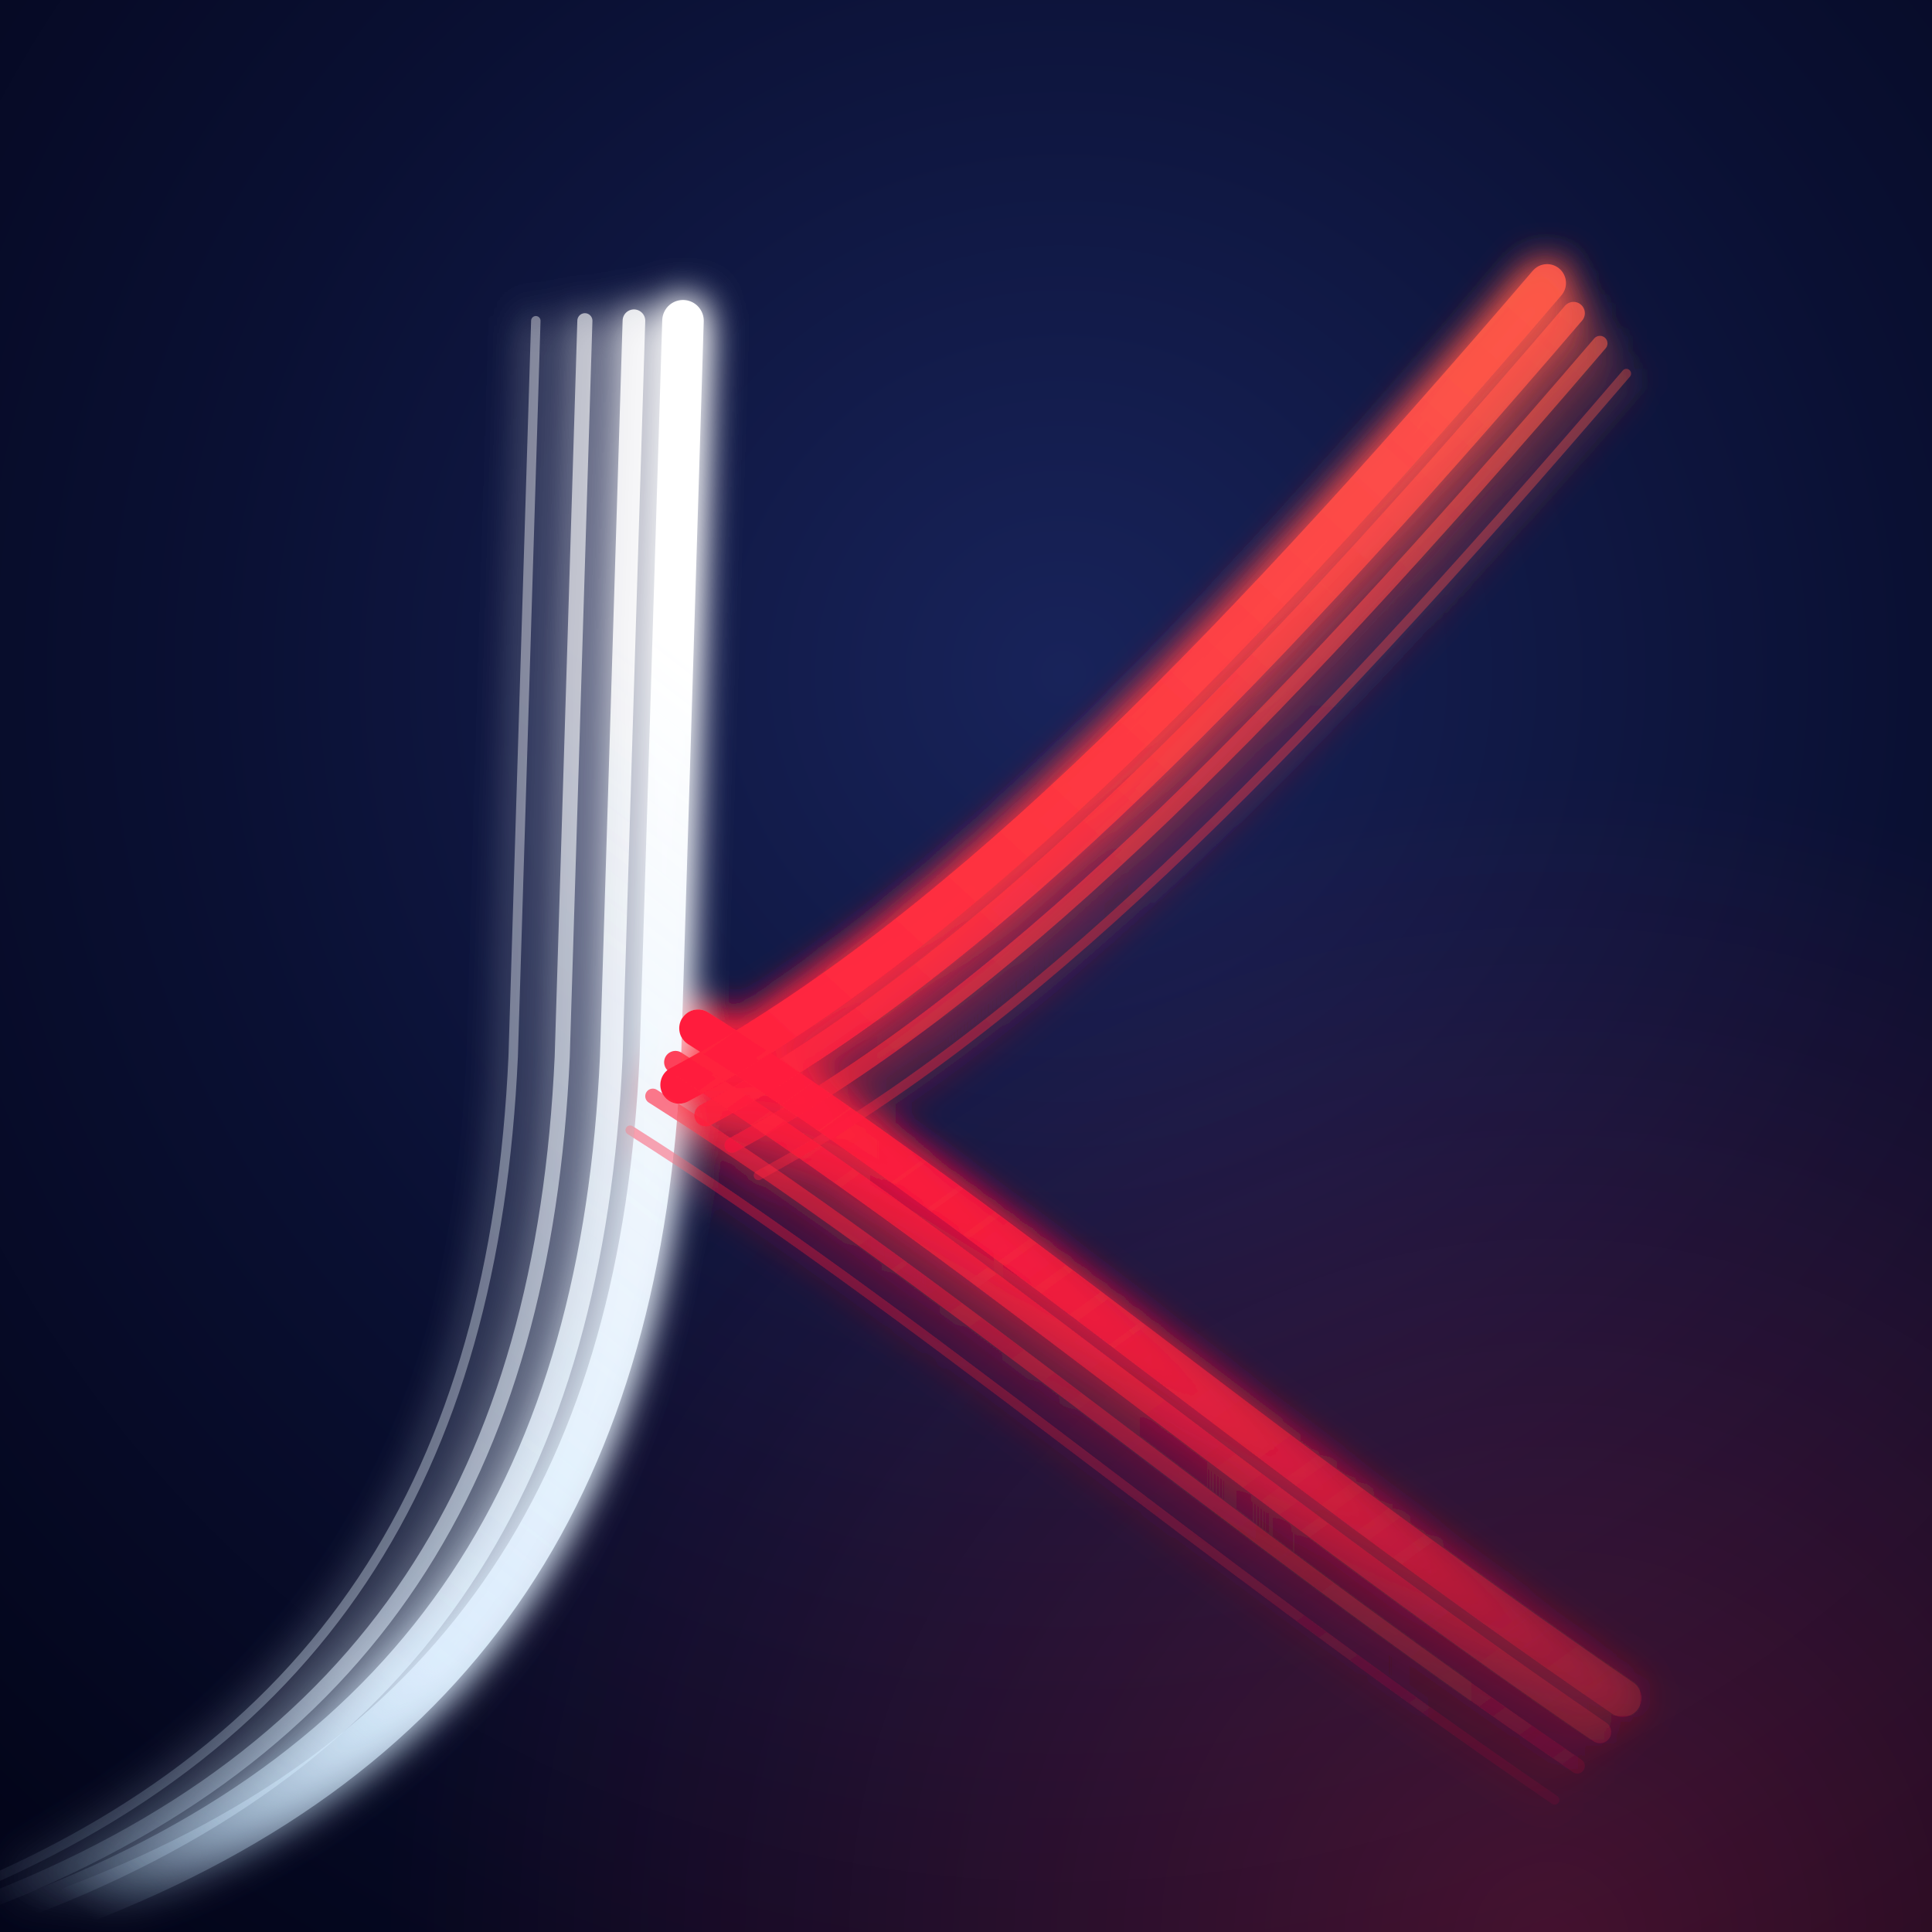
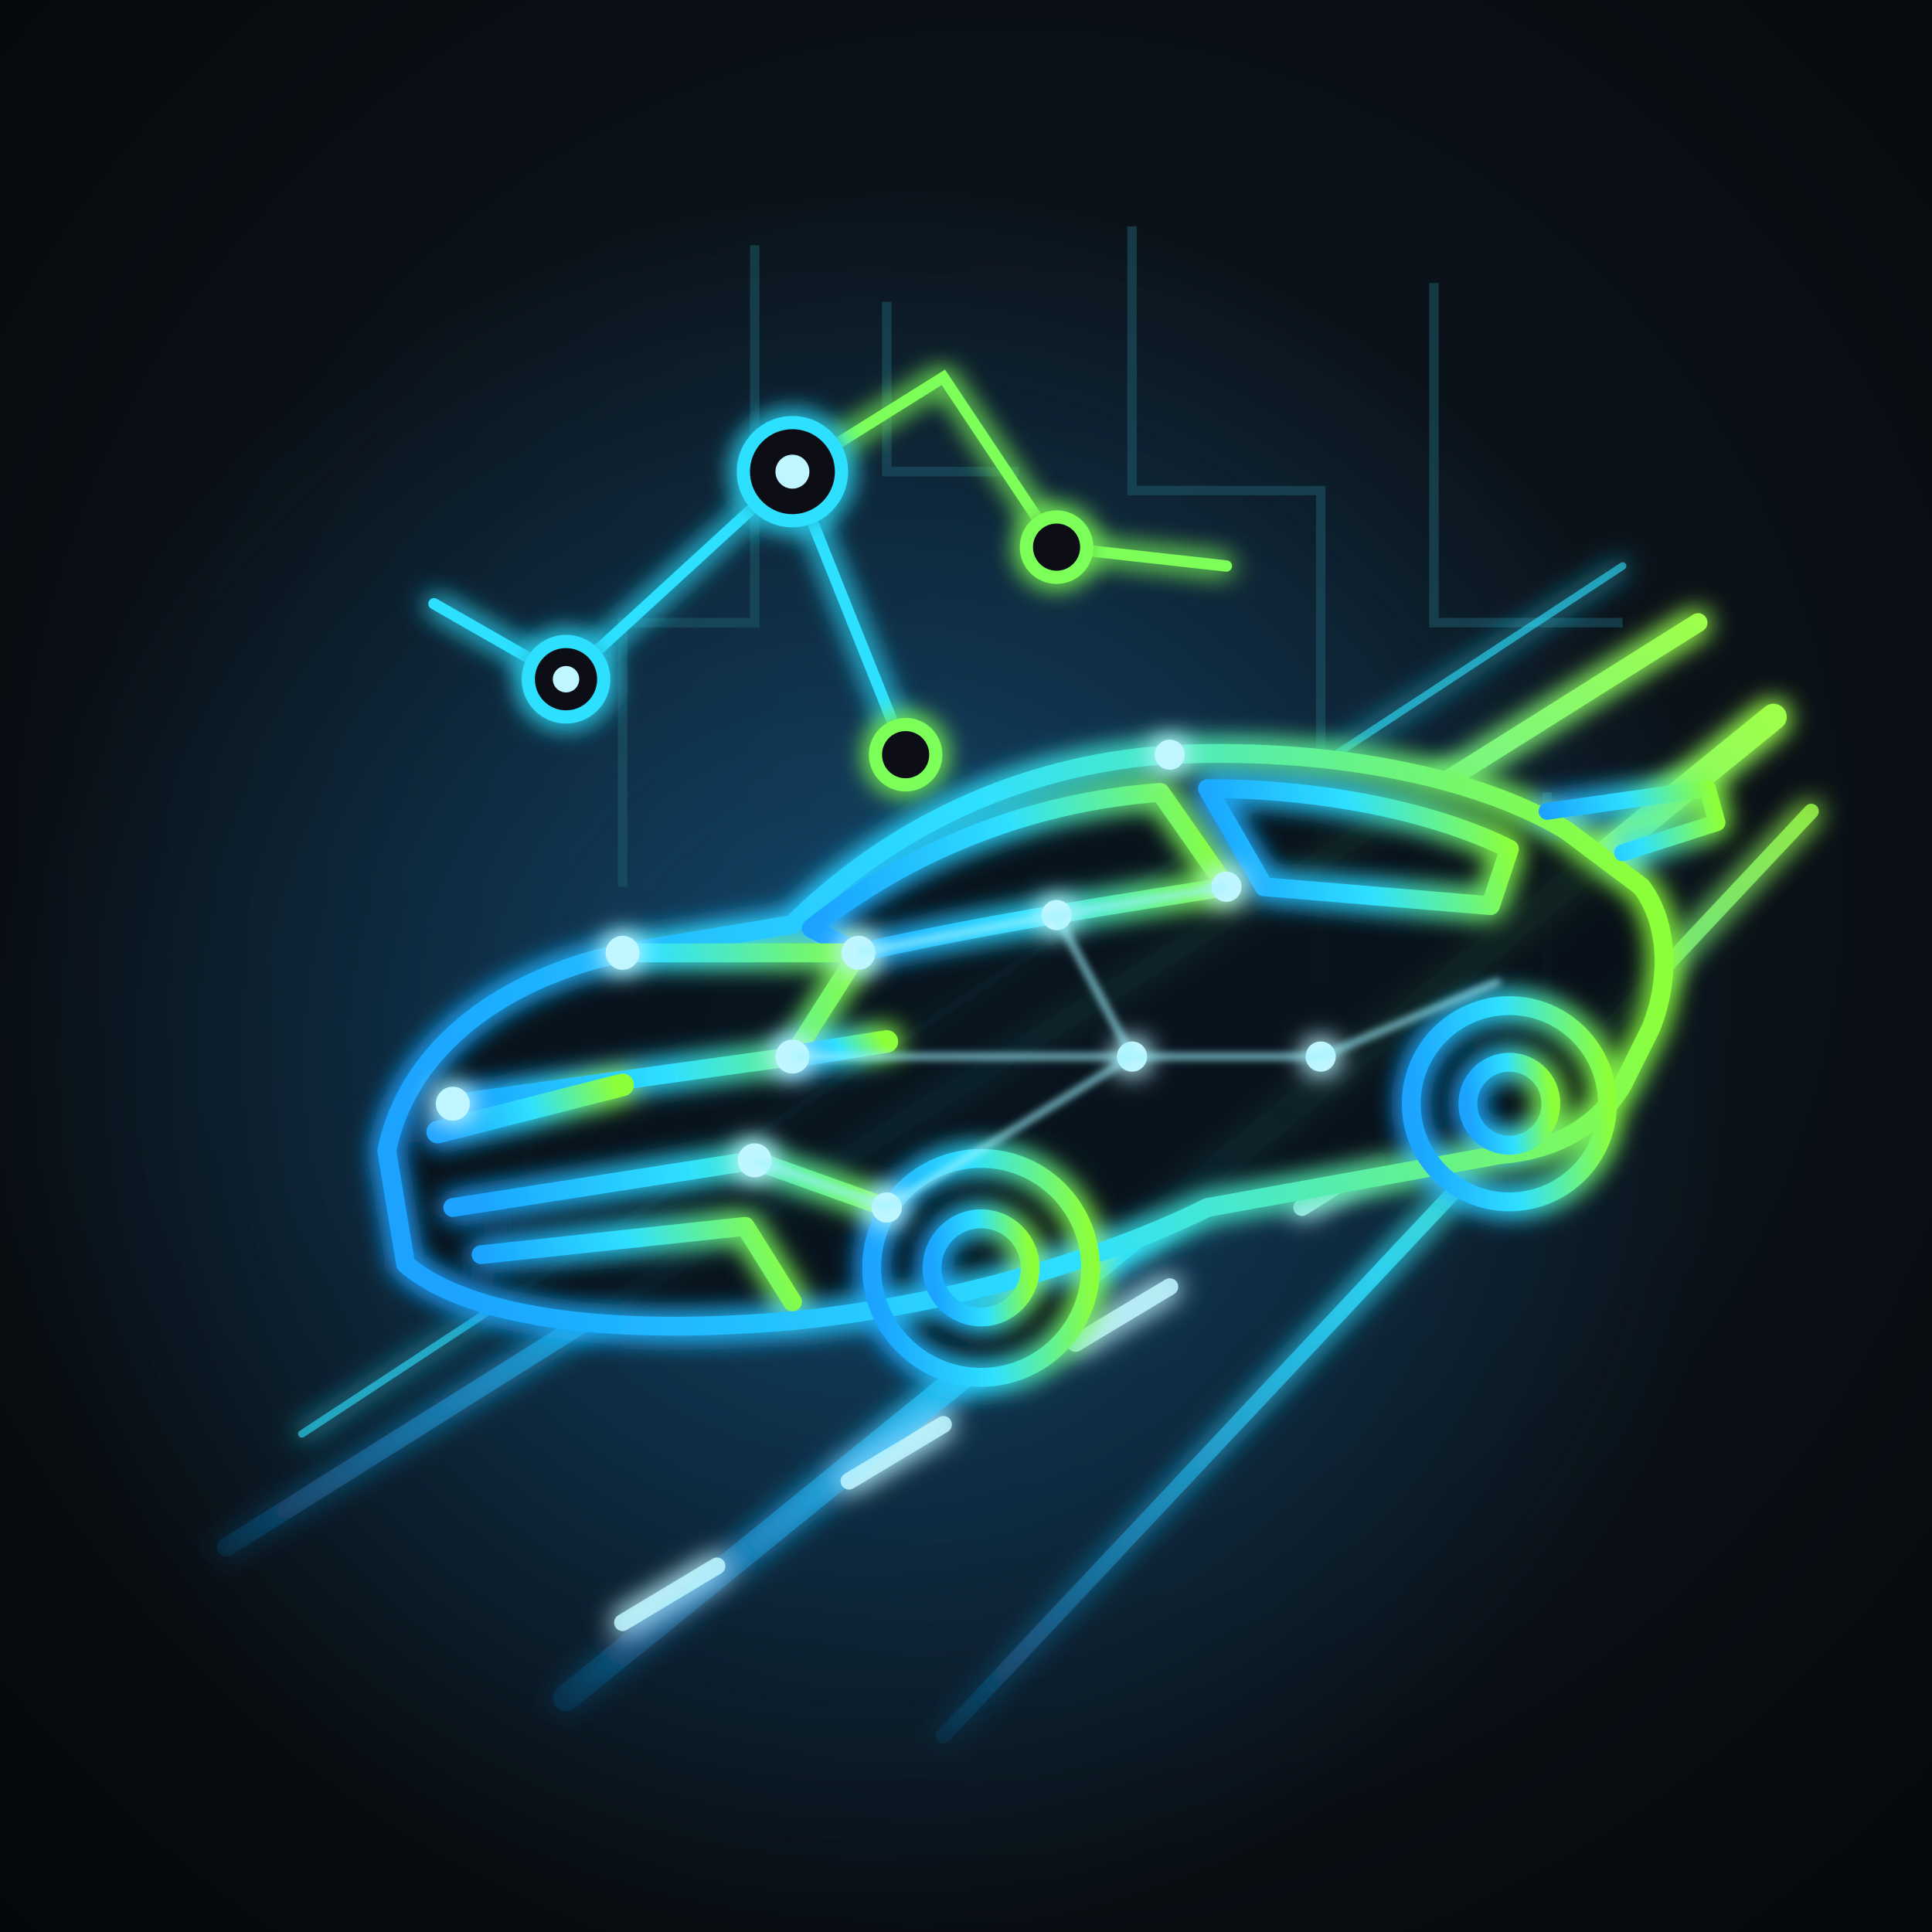
<svg xmlns="http://www.w3.org/2000/svg" viewBox="0 0 1024 1024" width="1024" height="1024">
  <defs>
-     <radialGradient id="bg" cx="55%" cy="35%" r="80%">
-       <stop offset="0" stop-color="#18235a" />
-       <stop offset="0.55" stop-color="#0a1033" />
-       <stop offset="1" stop-color="#03051a" />
+     <radialGradient id="bg" cx="52%" cy="45%" r="75%">
+       <stop offset="0" stop-color="#0f1b26" />
+       <stop offset="0.6" stop-color="#0a1016" />
+       <stop offset="1" stop-color="#05080b" />
    </radialGradient>
-     <linearGradient id="w" x1="0" y1="1" x2="0.3" y2="0">
-       <stop offset="0" stop-color="#bfe3ff" stop-opacity="0" />
-       <stop offset="0.3" stop-color="#dff0ff" stop-opacity="0.85" />
-       <stop offset="1" stop-color="#ffffff" />
+     <linearGradient id="car" x1="0" y1="0.5" x2="1" y2="0.4">
+       <stop offset="0" stop-color="#1aa3ff" />
+       <stop offset="0.5" stop-color="#2fe0ff" />
+       <stop offset="1" stop-color="#8cff3a" />
    </linearGradient>
-     <linearGradient id="r" x1="0" y1="1" x2="1" y2="0">
-       <stop offset="0" stop-color="#ff1f3d" />
-       <stop offset="1" stop-color="#ff5a4a" stop-opacity="0.9" />
+     <linearGradient id="road" x1="0" y1="1" x2="1" y2="0">
+       <stop offset="0" stop-color="#1aa3ff" stop-opacity="0.1" />
+       <stop offset="0.5" stop-color="#2fe0ff" />
+       <stop offset="1" stop-color="#9dff4a" />
    </linearGradient>
-     <linearGradient id="r2" x1="0" y1="0" x2="1" y2="1">
-       <stop offset="0" stop-color="#ff1f3d" />
-       <stop offset="1" stop-color="#ff1f3d" stop-opacity="0.2" />
-     </linearGradient>
-     <radialGradient id="city" cx="80%" cy="100%" r="60%">
-       <stop offset="0" stop-color="#ff2d55" stop-opacity="0.25" />
-       <stop offset="1" stop-color="#ff2d55" stop-opacity="0" />
+     <radialGradient id="halo" cx="45%" cy="55%" r="45%">
+       <stop offset="0" stop-color="#1aa3ff" stop-opacity="0.35" />
+       <stop offset="1" stop-color="#1aa3ff" stop-opacity="0" />
    </radialGradient>
    <filter id="glow" x="-30%" y="-30%" width="160%" height="160%">
-       <feGaussianBlur stdDeviation="10" result="b" />
+       <feGaussianBlur stdDeviation="7" result="b" />
      <feMerge>
        <feMergeNode in="b" />
        <feMergeNode in="b" />
        <feMergeNode in="SourceGraphic" />
      </feMerge>
    </filter>
+     <filter id="soft">
+       <feGaussianBlur stdDeviation="2" />
+     </filter>
  </defs>
  <rect width="1024" height="1024" fill="url(#bg)" />
-   <rect width="1024" height="1024" fill="url(#city)" />
+   <rect width="1024" height="1024" fill="url(#halo)" />
+   <g stroke="#1e5a6a" stroke-width="5" fill="none" opacity="0.55">
+     <path d="M 400 130 L 400 330 L 330 330 L 330 470" />
+     <path d="M 600 120 L 600 260 L 700 260 L 700 520" />
+     <path d="M 760 150 L 760 330 L 860 330" />
+     <path d="M 470 160 L 470 250 L 540 250" />
+     <path d="M 820 420 L 820 600" />
+     <path d="M 280 560 L 280 640" />
+   </g>
  <g fill="none" stroke-linecap="round" filter="url(#glow)">
-     <path d="M 40 1010 C 250 930, 340 780, 350 560 L 362 170" stroke="url(#w)" stroke-width="22" opacity="1" />
-     <path d="M 14 1010 C 224 930, 314 780, 324 560 L 336 170" stroke="url(#w)" stroke-width="12" opacity="0.85" />
-     <path d="M -12 1010 C 198 930, 288 780, 298 560 L 310 170" stroke="url(#w)" stroke-width="8" opacity="0.6" />
-     <path d="M -38 1010 C 172 930, 262 780, 272 560 L 284 170" stroke="url(#w)" stroke-width="5" opacity="0.4" />
-     <path d="M 360 575 C 500 500, 640 360, 820 150" stroke="url(#r)" stroke-width="20" opacity="1" />
-     <path d="M 374 591 C 514 516, 654 376, 834 166" stroke="url(#r)" stroke-width="12" opacity="0.85" />
-     <path d="M 388 607 C 528 532, 668 392, 848 182" stroke="url(#r)" stroke-width="8" opacity="0.6" />
-     <path d="M 402 623 C 542 548, 682 408, 862 198" stroke="url(#r)" stroke-width="5" opacity="0.4" />
-     <path d="M 370 545 C 520 640, 670 770, 860 900" stroke="url(#r2)" stroke-width="20" opacity="1" />
-     <path d="M 358 563 C 508 658, 658 788, 848 918" stroke="url(#r2)" stroke-width="12" opacity="0.85" />
-     <path d="M 346 581 C 496 676, 646 806, 836 936" stroke="url(#r2)" stroke-width="8" opacity="0.6" />
-     <path d="M 334 599 C 484 694, 634 824, 824 954" stroke="url(#r2)" stroke-width="5" opacity="0.4" />
+     <path d="M 120 820 L 900 330" stroke="url(#road)" stroke-width="10" />
+     <path d="M 300 900 L 940 380" stroke="url(#road)" stroke-width="14" />
+     <path d="M 500 920 L 960 430" stroke="url(#road)" stroke-width="8" opacity="0.8" />
+     <path d="M 160 760 L 860 300" stroke="#2fe0ff" stroke-width="4" opacity="0.6" />
+     <path d="M 330 860 L 380 830 M 450 785 L 500 755 M 570 712 L 620 682 M 690 640 L 730 615 M 790 578 L 825 556" stroke="#bff6ff" stroke-width="9" opacity="0.85" />
+   </g>
+   <g filter="url(#glow)" fill="none" stroke="#7dff5a" stroke-width="6" stroke-linecap="round">
+     <path d="M 300 360 L 420 250 L 480 400" stroke="#2fe0ff" />
+     <path d="M 420 250 L 500 200 L 560 290 L 650 300" stroke="#7dff5a" />
+     <path d="M 300 360 L 230 320" stroke="#2fe0ff" />
+   </g>
+   <g filter="url(#glow)" fill="#0a1016" stroke-width="7">
+     <circle cx="300" cy="360" r="20" stroke="#2fe0ff" />
+     <circle cx="420" cy="250" r="26" stroke="#2fe0ff" />
+     <circle cx="480" cy="400" r="16" stroke="#7dff5a" />
+     <circle cx="560" cy="290" r="16" stroke="#7dff5a" />
+     <circle cx="300" cy="360" r="7" fill="#bff6ff" stroke="none" />
+     <circle cx="420" cy="250" r="9" fill="#bff6ff" stroke="none" />
+   </g>
+   <path d="M 205 610 C 215 560 260 520 330 505 L 420 490 C 470 440 540 405 620 400 C 700 396 780 410 830 440 L 870 470 C 885 490 885 520 875 545 L 860 575 C 845 600 820 610 795 612 L 640 640 C 600 660 520 690 420 700 C 330 708 250 700 215 670 Z" fill="#081018" opacity="0.92" />
+   <circle cx="520" cy="672" r="60" fill="#081018" />
+   <circle cx="800" cy="585" r="54" fill="#081018" />
+   <g fill="none" stroke="url(#car)" stroke-width="10" stroke-linejoin="round" stroke-linecap="round" filter="url(#glow)">
+     <path d="M 205 610 C 215 560 260 520 330 505 L 420 490 C 470 440 540 405 620 400 C 700 396 780 410 830 440 L 870 470 C 885 490 885 520 875 545 L 860 575 C 845 600 820 610 795 612 L 640 640 C 600 660 520 690 420 700 C 330 708 250 700 215 670 Z" />
+     <path d="M 430 492 C 480 452 545 425 615 420 L 650 470 C 600 478 520 490 455 505 Z" />
+     <path d="M 640 418 C 700 418 760 430 800 450 L 790 480 L 670 470 Z" />
+     <path d="M 330 505 L 455 505 M 240 585 L 420 560 L 455 505 M 240 640 L 400 615 L 470 640" />
+     <path d="M 232 600 L 330 575" stroke-width="12" />
+     <path d="M 420 560 L 470 552" stroke-width="12" />
+     <path d="M 255 665 L 395 650 L 420 690" />
+     <circle cx="520" cy="672" r="58" />
+     <circle cx="520" cy="672" r="26" />
+     <circle cx="800" cy="585" r="52" />
+     <circle cx="800" cy="585" r="22" />
+     <path d="M 820 430 L 905 418 L 910 436 L 860 452" stroke-width="9" />
+   </g>
+   <g fill="#bff6ff" filter="url(#glow)">
+     <circle cx="330" cy="505" r="9" />
+     <circle cx="455" cy="505" r="9" />
+     <circle cx="420" cy="560" r="9" />
+     <circle cx="240" cy="585" r="9" />
+     <circle cx="400" cy="615" r="9" />
+     <circle cx="620" cy="400" r="8" />
+     <circle cx="650" cy="470" r="8" />
+     <circle cx="560" cy="485" r="8" />
+     <circle cx="470" cy="640" r="8" />
+     <circle cx="700" cy="560" r="8" />
+     <circle cx="600" cy="560" r="8" />
+   </g>
+   <g stroke="#9ff3ff" stroke-width="4" opacity="0.7" fill="none" filter="url(#soft)">
+     <path d="M 455 505 L 560 485 L 650 470 M 420 560 L 600 560 L 700 560 L 795 520 M 560 485 L 600 560 M 400 615 L 470 640 L 600 560" />
  </g>
</svg>
